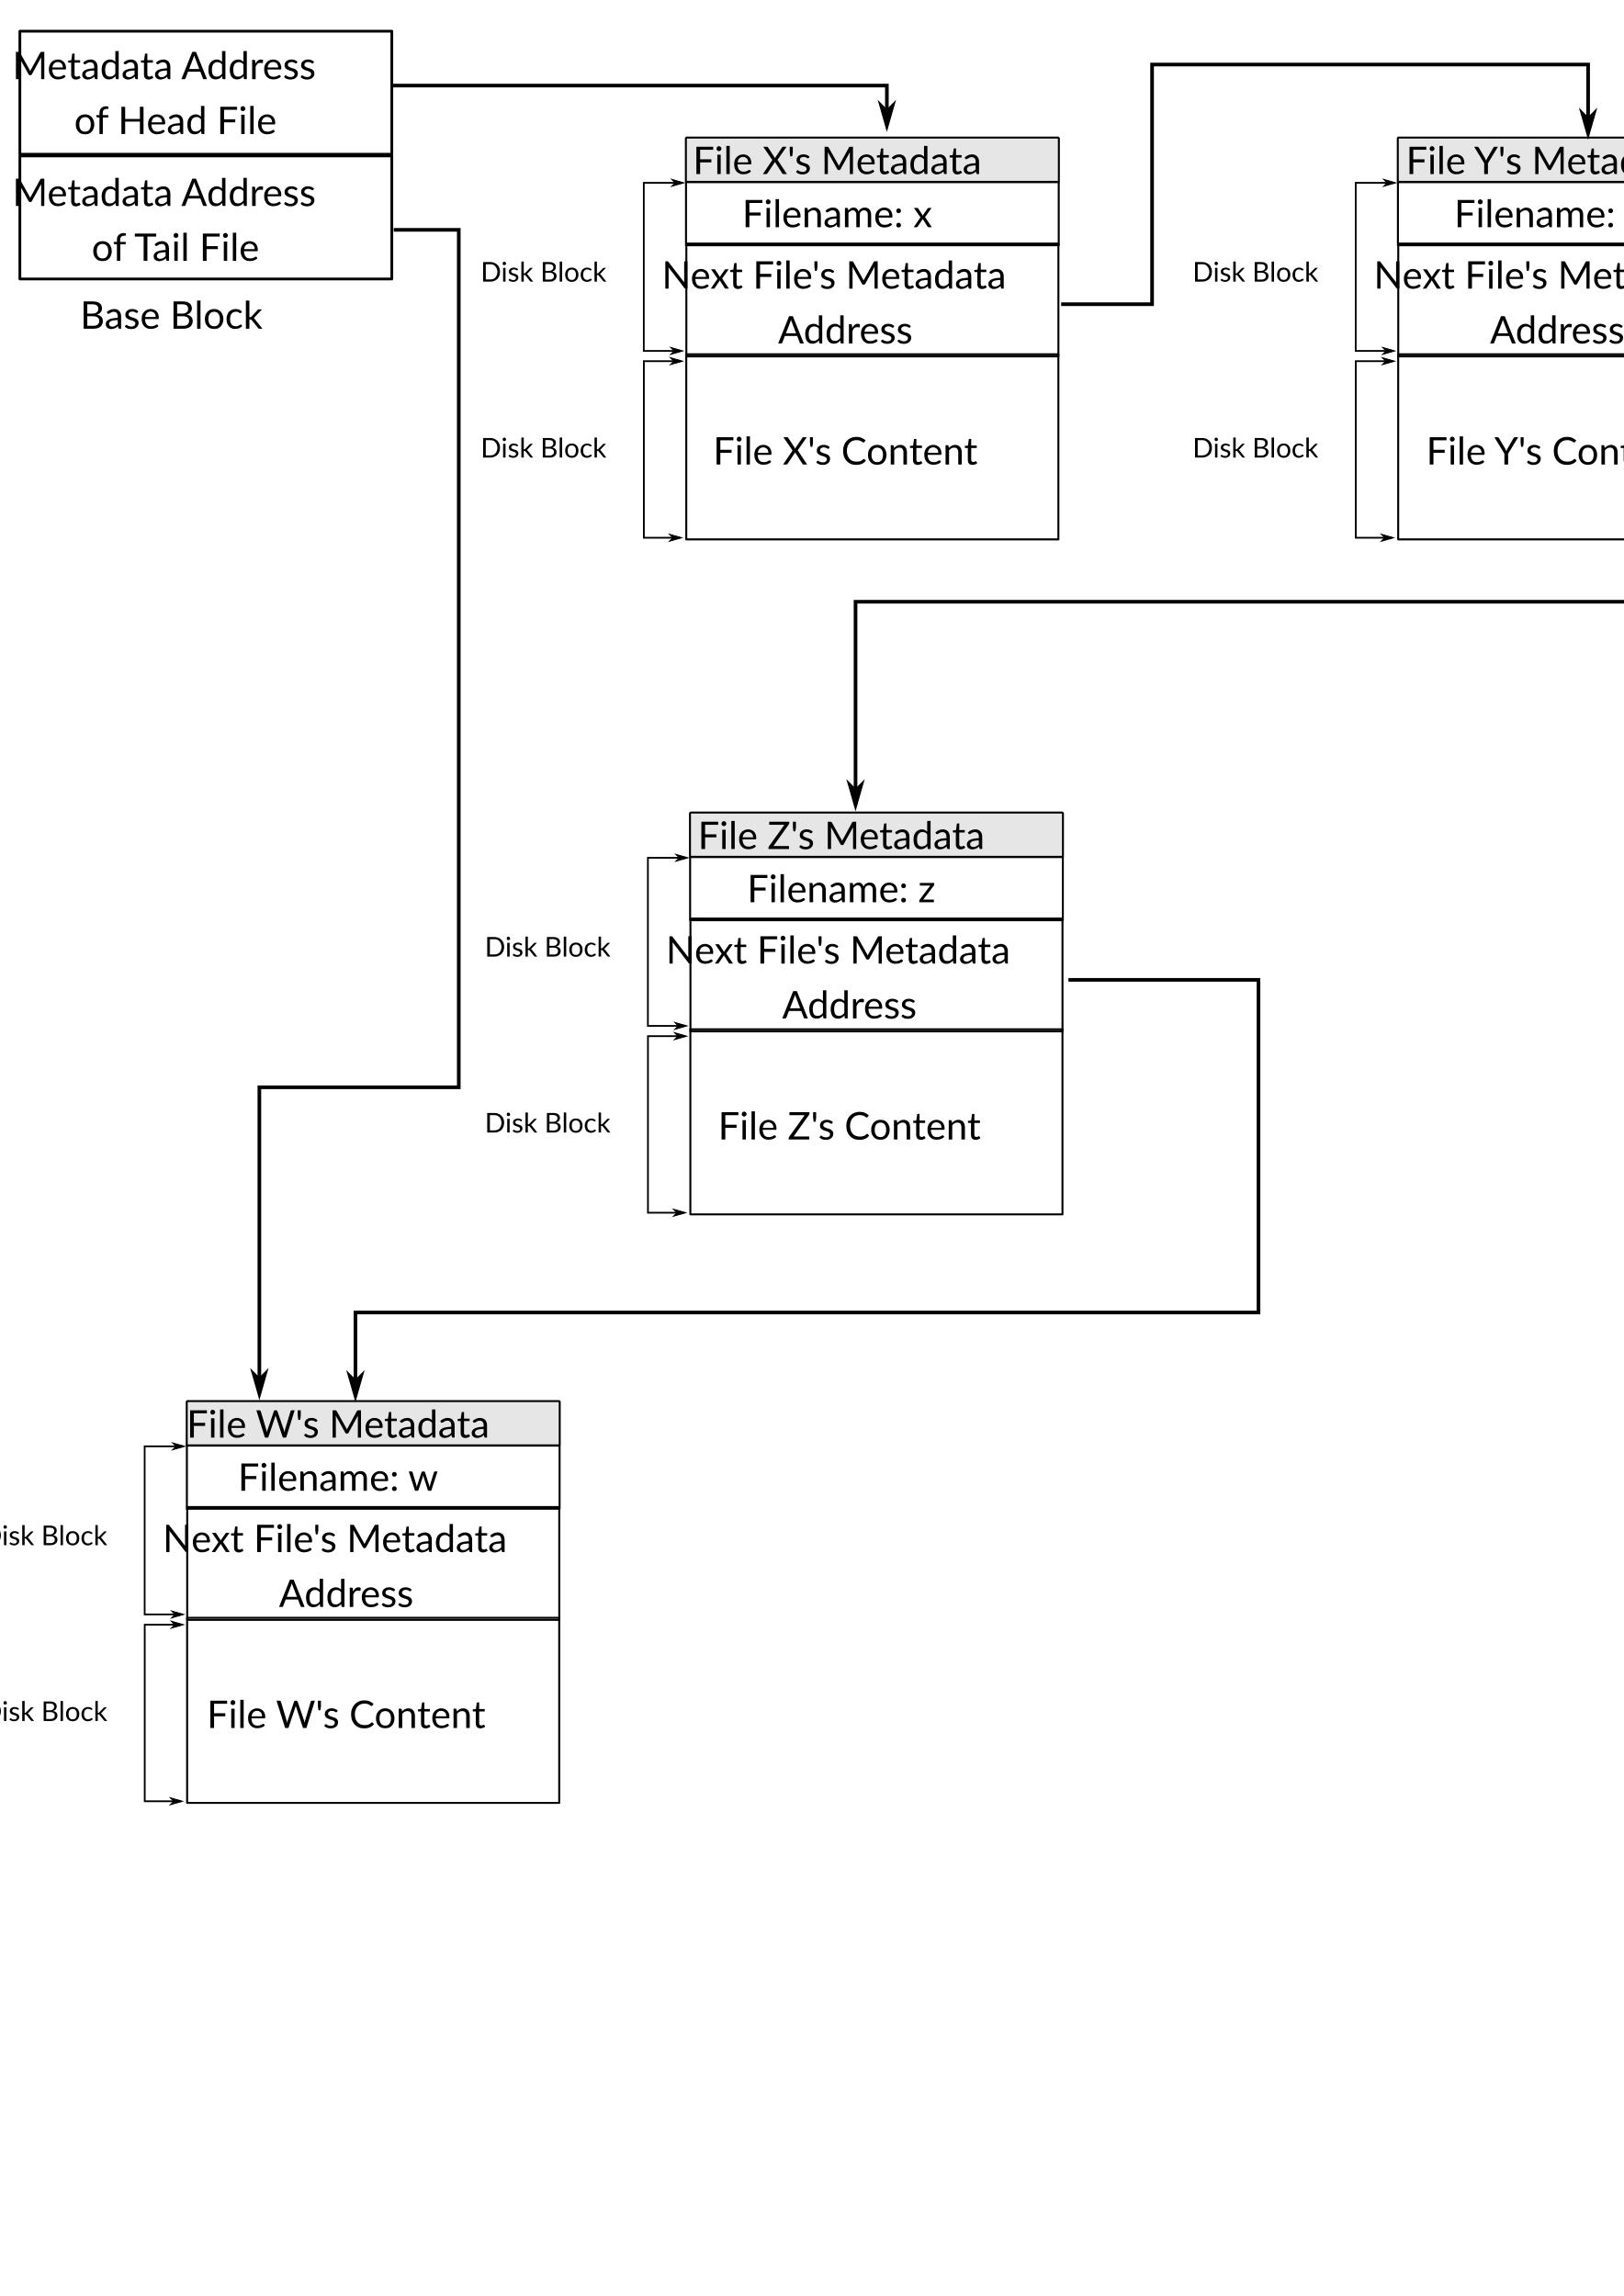
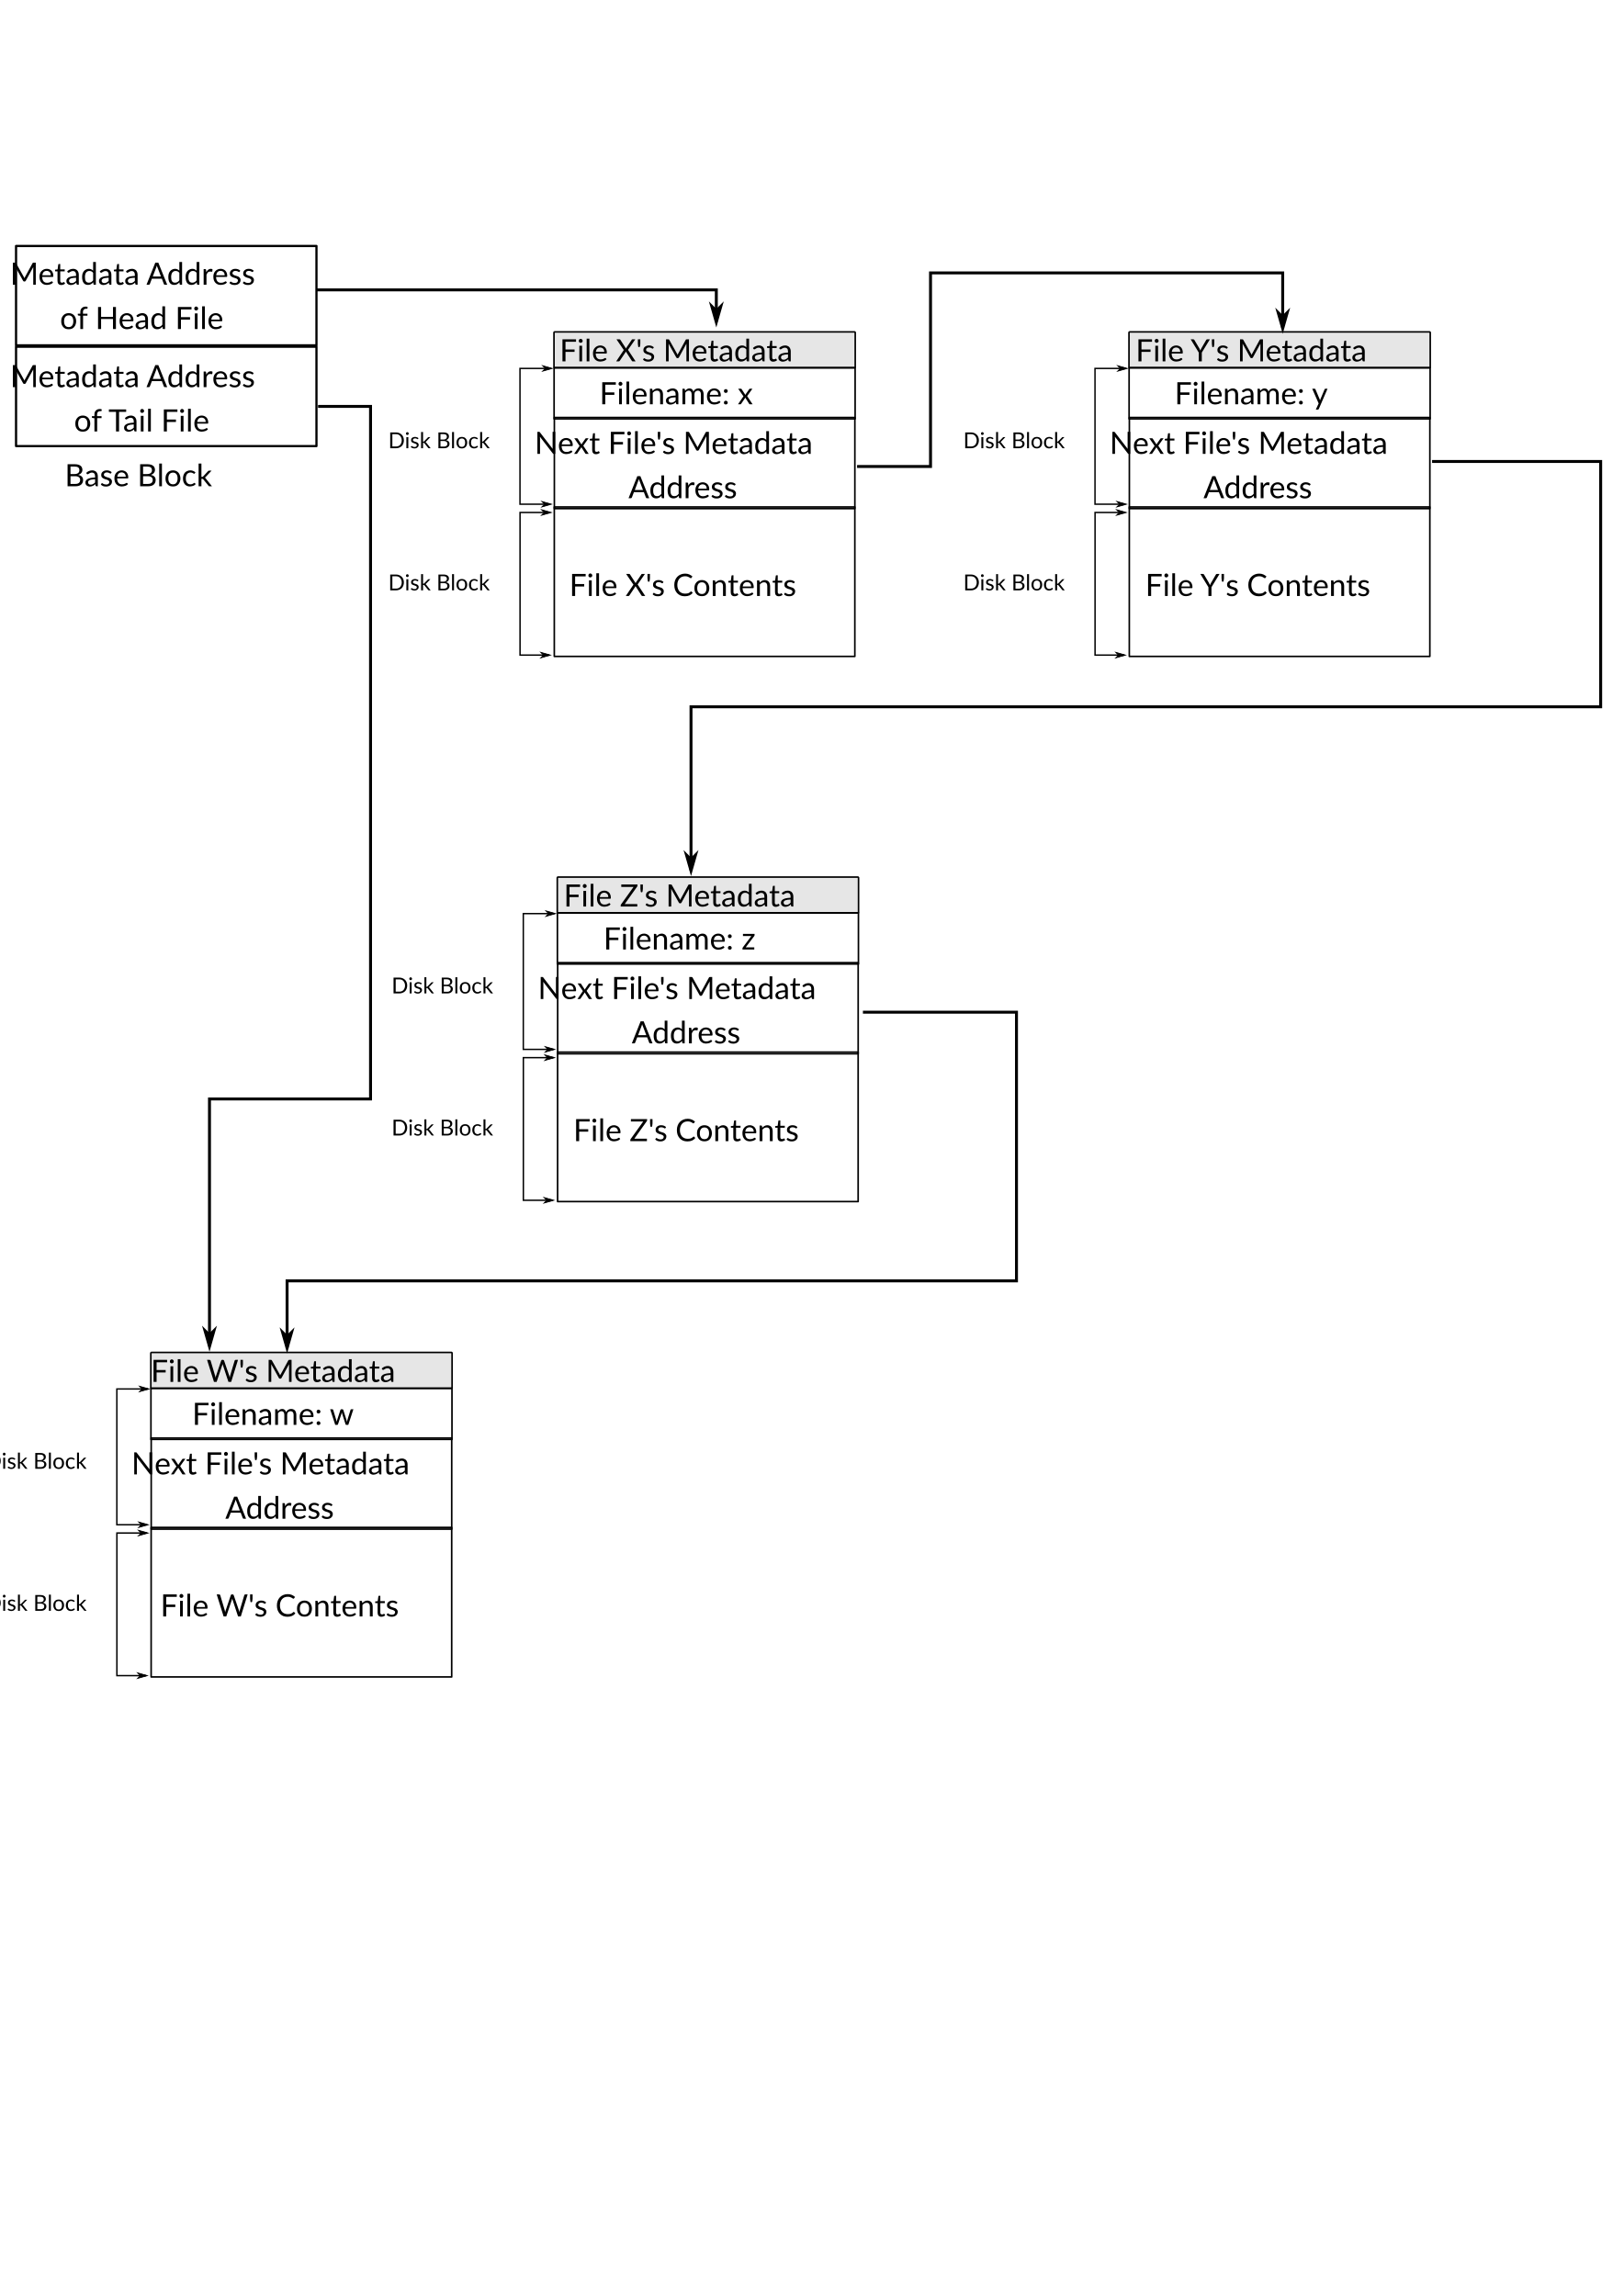
- <svg xmlns="http://www.w3.org/2000/svg" width="210mm" height="297mm" viewBox="0 0 210 297" version="1.1" id="svg5293">
+ <svg xmlns="http://www.w3.org/2000/svg" width="210mm" height="297mm" viewBox="0 0 260 297" version="1.1" id="svg5293">
  <defs id="defs5287">
    <marker style="overflow:visible" id="marker17242" refX="0" refY="0" orient="auto">
      <path transform="matrix(-0.4,0,0,-0.4,-4,0)" style="fill:#000000;fill-opacity:1;fill-rule:evenodd;stroke:#000000;stroke-width:1pt;stroke-opacity:1" d="M 0,0 5,-5 -12.5,0 5,5 Z" id="path17240" />
    </marker>
    <marker orient="auto" refY="0" refX="0" id="marker15478" style="overflow:visible">
      <path id="path15476" d="M 0,0 5,-5 -12.5,0 5,5 Z" style="fill:#000000;fill-opacity:1;fill-rule:evenodd;stroke:#000000;stroke-width:1pt;stroke-opacity:1" transform="matrix(-0.4,0,0,-0.4,-4,0)" />
    </marker>
    <marker orient="auto" refY="0" refX="0" id="marker14630" style="overflow:visible">
      <path id="path14628" d="M 0,0 5,-5 -12.5,0 5,5 Z" style="fill:#000000;fill-opacity:1;fill-rule:evenodd;stroke:#000000;stroke-width:1pt;stroke-opacity:1" transform="matrix(-0.4,0,0,-0.4,-4,0)" />
    </marker>
    <marker style="overflow:visible" id="marker14540" refX="0" refY="0" orient="auto">
      <path transform="matrix(-0.4,0,0,-0.4,-4,0)" style="fill:#000000;fill-opacity:1;fill-rule:evenodd;stroke:#000000;stroke-width:1pt;stroke-opacity:1" d="M 0,0 5,-5 -12.5,0 5,5 Z" id="path14538" />
    </marker>
    <marker orient="auto" refY="0" refX="0" id="marker14296" style="overflow:visible">
      <path id="path14294" d="M 0,0 5,-5 -12.5,0 5,5 Z" style="fill:#000000;fill-opacity:1;fill-rule:evenodd;stroke:#000000;stroke-width:1pt;stroke-opacity:1" transform="matrix(-0.4,0,0,-0.4,-4,0)" />
    </marker>
    <marker style="overflow:visible" id="marker13018" refX="0" refY="0" orient="auto">
      <path transform="matrix(-0.4,0,0,-0.4,-4,0)" style="fill:#000000;fill-opacity:1;fill-rule:evenodd;stroke:#000000;stroke-width:1pt;stroke-opacity:1" d="M 0,0 5,-5 -12.5,0 5,5 Z" id="path13016" />
    </marker>
    <marker orient="auto" refY="0" refX="0" id="marker12990" style="overflow:visible">
      <path id="path12988" d="M 0,0 5,-5 -12.5,0 5,5 Z" style="fill:#000000;fill-opacity:1;fill-rule:evenodd;stroke:#000000;stroke-width:1pt;stroke-opacity:1" transform="matrix(0.4,0,0,0.4,4,0)" />
    </marker>
    <marker style="overflow:visible" id="marker22852" refX="0" refY="0" orient="auto">
      <path transform="matrix(0.4,0,0,0.4,4,0)" style="fill:#000000;fill-opacity:1;fill-rule:evenodd;stroke:#000000;stroke-width:1pt;stroke-opacity:1" d="M 0,0 5,-5 -12.5,0 5,5 Z" id="path22850" />
    </marker>
    <marker orient="auto" refY="0" refX="0" id="marker22980" style="overflow:visible">
      <path id="path22978" d="M 0,0 5,-5 -12.5,0 5,5 Z" style="fill:#000000;fill-opacity:1;fill-rule:evenodd;stroke:#000000;stroke-width:1pt;stroke-opacity:1" transform="matrix(-0.4,0,0,-0.4,-4,0)" />
    </marker>
  </defs>
  <g id="layer1">
    <rect y="4.036" x="2.57" height="15.917" width="48.105" id="rect10243" style="opacity:1;fill:none;fill-opacity:1;stroke:#000000;stroke-width:0.356;stroke-linecap:round;stroke-linejoin:round;stroke-miterlimit:4;stroke-dasharray:none;stroke-dashoffset:0;stroke-opacity:1;paint-order:stroke fill markers" />
    <text id="text10247" y="10.242" x="26.363" style="font-style:normal;font-weight:normal;font-size:5.644px;line-height:125%;font-family:Sans;letter-spacing:0px;word-spacing:0px;fill:#000000;fill-opacity:1;stroke:none;stroke-width:0.265px;stroke-linecap:butt;stroke-linejoin:miter;stroke-opacity:1" xml:space="preserve">
      <tspan style="font-style:normal;font-variant:normal;font-weight:normal;font-stretch:normal;font-size:4.939px;font-family:Lato;-inkscape-font-specification:Lato;text-align:center;text-anchor:middle;stroke-width:0.265px" y="10.242" x="26.363" id="tspan10245">Metadata Address</tspan>
      <tspan style="font-style:normal;font-variant:normal;font-weight:normal;font-stretch:normal;font-size:4.939px;font-family:Lato;-inkscape-font-specification:Lato;text-align:center;text-anchor:middle;stroke-width:0.265px" y="17.338" x="26.363" id="tspan9800">of Head File</tspan>
    </text>
    <rect style="opacity:1;fill:none;fill-opacity:1;stroke:#000000;stroke-width:0.356;stroke-linecap:round;stroke-linejoin:round;stroke-miterlimit:4;stroke-dasharray:none;stroke-dashoffset:0;stroke-opacity:1;paint-order:stroke fill markers" id="rect10249" width="48.105" height="15.917" x="2.57" y="20.169" />
    <text xml:space="preserve" style="font-style:normal;font-weight:normal;font-size:5.644px;line-height:125%;font-family:Sans;letter-spacing:0px;word-spacing:0px;fill:#000000;fill-opacity:1;stroke:none;stroke-width:0.265px;stroke-linecap:butt;stroke-linejoin:miter;stroke-opacity:1" x="26.363" y="26.646" id="text9806">
      <tspan id="tspan9802" x="26.363" y="26.646" style="font-style:normal;font-variant:normal;font-weight:normal;font-stretch:normal;font-size:4.939px;font-family:Lato;-inkscape-font-specification:Lato;text-align:center;text-anchor:middle;stroke-width:0.265px">Metadata Address</tspan>
      <tspan id="tspan9804" x="26.363" y="33.742" style="font-style:normal;font-variant:normal;font-weight:normal;font-stretch:normal;font-size:4.939px;font-family:Lato;-inkscape-font-specification:Lato;text-align:center;text-anchor:middle;stroke-width:0.265px">of Tail File</tspan>
    </text>
    <text id="text9831" y="42.521" x="25.834" style="font-style:normal;font-weight:normal;font-size:5.644px;line-height:125%;font-family:Sans;letter-spacing:0px;word-spacing:0px;fill:#000000;fill-opacity:1;stroke:none;stroke-width:0.265px;stroke-linecap:butt;stroke-linejoin:miter;stroke-opacity:1" xml:space="preserve">
      <tspan style="font-style:normal;font-variant:normal;font-weight:normal;font-stretch:normal;font-size:4.939px;font-family:Lato;-inkscape-font-specification:Lato;text-align:center;text-anchor:middle;stroke-width:0.265px" y="42.521" x="25.834" id="tspan9829">Base Block</tspan>
    </text>
    <rect style="opacity:1;fill:#e6e6e6;fill-opacity:1;stroke:#000000;stroke-width:0.509;stroke-linecap:round;stroke-linejoin:round;stroke-miterlimit:4;stroke-dasharray:none;stroke-dashoffset:0;stroke-opacity:1;paint-order:stroke fill markers" id="rect9835" width="47.985" height="5.504" x="88.835" y="17.923" />
    <rect y="23.525" x="88.725" height="8.198" width="48.205" id="rect9837" style="opacity:1;fill:none;fill-opacity:1;stroke:#000000;stroke-width:0.256;stroke-linecap:round;stroke-linejoin:round;stroke-miterlimit:4;stroke-dasharray:none;stroke-dashoffset:0;stroke-opacity:1;paint-order:stroke fill markers" />
    <text xml:space="preserve" style="font-style:normal;font-weight:normal;font-size:5.644px;line-height:125%;font-family:Sans;letter-spacing:0px;word-spacing:0px;fill:#000000;fill-opacity:1;stroke:none;stroke-width:0.265px;stroke-linecap:butt;stroke-linejoin:miter;stroke-opacity:1" x="111.944" y="22.517" id="text9841">
      <tspan id="tspan9839" x="111.944" y="22.517" style="font-style:normal;font-variant:normal;font-weight:normal;font-stretch:normal;font-size:4.939px;font-family:Lato;-inkscape-font-specification:Lato;text-align:center;text-anchor:middle;stroke-width:0.265px">File X's Metadata</tspan>
    </text>
    <text id="text9845" y="29.396" x="111.944" style="font-style:normal;font-weight:normal;font-size:5.644px;line-height:125%;font-family:Sans;letter-spacing:0px;word-spacing:0px;fill:#000000;fill-opacity:1;stroke:none;stroke-width:0.265px;stroke-linecap:butt;stroke-linejoin:miter;stroke-opacity:1" xml:space="preserve">
      <tspan style="font-style:normal;font-variant:normal;font-weight:normal;font-stretch:normal;font-size:4.939px;font-family:Lato;-inkscape-font-specification:Lato;text-align:center;text-anchor:middle;stroke-width:0.265px" y="29.396" x="111.944" id="tspan9843">Filename: x</tspan>
    </text>
    <rect style="opacity:1;fill:none;fill-opacity:1;stroke:#000000;stroke-width:0.256;stroke-linecap:round;stroke-linejoin:round;stroke-miterlimit:4;stroke-dasharray:none;stroke-dashoffset:0;stroke-opacity:1;paint-order:stroke fill markers" id="rect9847" width="48.12" height="14.593" x="88.768" y="31.505" />
    <text xml:space="preserve" style="font-style:normal;font-weight:normal;font-size:5.644px;line-height:125%;font-family:Sans;letter-spacing:0px;word-spacing:0px;fill:#000000;fill-opacity:1;stroke:none;stroke-width:0.265px;stroke-linecap:butt;stroke-linejoin:miter;stroke-opacity:1" x="113.003" y="37.334" id="text9851">
      <tspan id="tspan9849" x="113.634" y="37.334" style="font-style:normal;font-variant:normal;font-weight:normal;font-stretch:normal;font-size:4.939px;font-family:Lato;-inkscape-font-specification:Lato;text-align:center;text-anchor:middle;stroke-width:0.265px">Next File's Metadata </tspan>
      <tspan x="113.003" y="44.429" style="font-style:normal;font-variant:normal;font-weight:normal;font-stretch:normal;font-size:4.939px;font-family:Lato;-inkscape-font-specification:Lato;text-align:center;text-anchor:middle;stroke-width:0.265px" id="tspan9853">Address</tspan>
    </text>
    <rect style="opacity:1;fill:none;fill-opacity:1;stroke:#000000;stroke-width:0.256;stroke-linecap:round;stroke-linejoin:round;stroke-miterlimit:4;stroke-dasharray:none;stroke-dashoffset:0;stroke-opacity:1;paint-order:stroke fill markers" id="rect9855" width="48.126" height="23.941" x="88.758" y="45.83" />
    <text xml:space="preserve" style="font-style:normal;font-weight:normal;font-size:5.644px;line-height:125%;font-family:Sans;letter-spacing:0px;word-spacing:0px;fill:#000000;fill-opacity:1;stroke:none;stroke-width:0.265px;stroke-linecap:butt;stroke-linejoin:miter;stroke-opacity:1" x="113.003" y="60.088" id="text9859">
-       <tspan id="tspan9857" x="113.003" y="60.088" style="font-style:normal;font-variant:normal;font-weight:normal;font-stretch:normal;font-size:4.939px;font-family:Lato;-inkscape-font-specification:Lato;text-align:center;text-anchor:middle;stroke-width:0.265px">File X's Content</tspan>
+       <tspan id="tspan9857" x="113.003" y="60.088" style="font-style:normal;font-variant:normal;font-weight:normal;font-stretch:normal;font-size:4.939px;font-family:Lato;-inkscape-font-specification:Lato;text-align:center;text-anchor:middle;stroke-width:0.265px">File X's Contents</tspan>
    </text>
    <path id="path22844" d="m 88.219,23.649 h -4.954 v 21.744 h 4.824" style="fill:none;fill-rule:evenodd;stroke:#000000;stroke-width:0.224;stroke-linecap:butt;stroke-linejoin:miter;stroke-miterlimit:4;stroke-dasharray:none;stroke-opacity:1;marker-start:url(#marker22852);marker-end:url(#marker22980)" />
    <text xml:space="preserve" style="font-style:normal;font-weight:normal;font-size:5.644px;line-height:125%;font-family:Sans;letter-spacing:0px;word-spacing:0px;fill:#000000;fill-opacity:1;stroke:none;stroke-width:0.265px;stroke-linecap:butt;stroke-linejoin:miter;stroke-opacity:1" x="73.964" y="36.432" id="text22848">
      <tspan x="73.964" y="36.432" style="font-style:normal;font-variant:normal;font-weight:normal;font-stretch:normal;font-size:3.528px;font-family:Lato;-inkscape-font-specification:Lato;text-align:center;text-anchor:middle;stroke-width:0.265px" id="tspan22846">Disk Block</tspan>
    </text>
    <path style="fill:none;fill-rule:evenodd;stroke:#000000;stroke-width:0.226;stroke-linecap:butt;stroke-linejoin:miter;stroke-miterlimit:4;stroke-dasharray:none;stroke-opacity:1;marker-start:url(#marker12990);marker-end:url(#marker13018)" d="m 88.058,46.719 h -4.784 v 22.841 h 4.658" id="path12982" />
    <text id="text12986" y="59.186" x="73.964" style="font-style:normal;font-weight:normal;font-size:5.644px;line-height:125%;font-family:Sans;letter-spacing:0px;word-spacing:0px;fill:#000000;fill-opacity:1;stroke:none;stroke-width:0.265px;stroke-linecap:butt;stroke-linejoin:miter;stroke-opacity:1" xml:space="preserve">
      <tspan id="tspan12984" style="font-style:normal;font-variant:normal;font-weight:normal;font-stretch:normal;font-size:3.528px;font-family:Lato;-inkscape-font-specification:Lato;text-align:center;text-anchor:middle;stroke-width:0.265px" y="59.186" x="73.964">Disk Block</tspan>
    </text>
    <path style="fill:none;fill-rule:evenodd;stroke:#000000;stroke-width:0.47;stroke-linecap:butt;stroke-linejoin:miter;stroke-miterlimit:4;stroke-dasharray:none;stroke-opacity:1;marker-end:url(#marker14296)" d="m 50.679,11.069 h 64.024 v 5.089" id="path14286" />
    <rect y="17.923" x="180.909" height="5.504" width="47.985" id="rect14454" style="opacity:1;fill:#e6e6e6;fill-opacity:1;stroke:#000000;stroke-width:0.509;stroke-linecap:round;stroke-linejoin:round;stroke-miterlimit:4;stroke-dasharray:none;stroke-dashoffset:0;stroke-opacity:1;paint-order:stroke fill markers" />
    <rect style="opacity:1;fill:none;fill-opacity:1;stroke:#000000;stroke-width:0.256;stroke-linecap:round;stroke-linejoin:round;stroke-miterlimit:4;stroke-dasharray:none;stroke-dashoffset:0;stroke-opacity:1;paint-order:stroke fill markers" id="rect14456" width="48.205" height="8.198" x="180.8" y="23.525" />
    <text id="text14460" y="22.517" x="204.018" style="font-style:normal;font-weight:normal;font-size:5.644px;line-height:125%;font-family:Sans;letter-spacing:0px;word-spacing:0px;fill:#000000;fill-opacity:1;stroke:none;stroke-width:0.265px;stroke-linecap:butt;stroke-linejoin:miter;stroke-opacity:1" xml:space="preserve">
      <tspan style="font-style:normal;font-variant:normal;font-weight:normal;font-stretch:normal;font-size:4.939px;font-family:Lato;-inkscape-font-specification:Lato;text-align:center;text-anchor:middle;stroke-width:0.265px" y="22.517" x="204.018" id="tspan14458">File Y's Metadata</tspan>
    </text>
    <text xml:space="preserve" style="font-style:normal;font-weight:normal;font-size:5.644px;line-height:125%;font-family:Sans;letter-spacing:0px;word-spacing:0px;fill:#000000;fill-opacity:1;stroke:none;stroke-width:0.265px;stroke-linecap:butt;stroke-linejoin:miter;stroke-opacity:1" x="204.018" y="29.396" id="text14464">
      <tspan id="tspan14462" x="204.018" y="29.396" style="font-style:normal;font-variant:normal;font-weight:normal;font-stretch:normal;font-size:4.939px;font-family:Lato;-inkscape-font-specification:Lato;text-align:center;text-anchor:middle;stroke-width:0.265px">Filename: y</tspan>
    </text>
    <rect y="31.505" x="180.842" height="14.593" width="48.12" id="rect14466" style="opacity:1;fill:none;fill-opacity:1;stroke:#000000;stroke-width:0.256;stroke-linecap:round;stroke-linejoin:round;stroke-miterlimit:4;stroke-dasharray:none;stroke-dashoffset:0;stroke-opacity:1;paint-order:stroke fill markers" />
    <text id="text14472" y="37.334" x="205.077" style="font-style:normal;font-weight:normal;font-size:5.644px;line-height:125%;font-family:Sans;letter-spacing:0px;word-spacing:0px;fill:#000000;fill-opacity:1;stroke:none;stroke-width:0.265px;stroke-linecap:butt;stroke-linejoin:miter;stroke-opacity:1" xml:space="preserve">
      <tspan style="font-style:normal;font-variant:normal;font-weight:normal;font-stretch:normal;font-size:4.939px;font-family:Lato;-inkscape-font-specification:Lato;text-align:center;text-anchor:middle;stroke-width:0.265px" y="37.334" x="205.708" id="tspan14468">Next File's Metadata </tspan>
      <tspan id="tspan14470" style="font-style:normal;font-variant:normal;font-weight:normal;font-stretch:normal;font-size:4.939px;font-family:Lato;-inkscape-font-specification:Lato;text-align:center;text-anchor:middle;stroke-width:0.265px" y="44.429" x="205.077">Address</tspan>
    </text>
    <rect y="45.83" x="180.833" height="23.941" width="48.126" id="rect14474" style="opacity:1;fill:none;fill-opacity:1;stroke:#000000;stroke-width:0.256;stroke-linecap:round;stroke-linejoin:round;stroke-miterlimit:4;stroke-dasharray:none;stroke-dashoffset:0;stroke-opacity:1;paint-order:stroke fill markers" />
    <text id="text14478" y="60.088" x="205.077" style="font-style:normal;font-weight:normal;font-size:5.644px;line-height:125%;font-family:Sans;letter-spacing:0px;word-spacing:0px;fill:#000000;fill-opacity:1;stroke:none;stroke-width:0.265px;stroke-linecap:butt;stroke-linejoin:miter;stroke-opacity:1" xml:space="preserve">
-       <tspan style="font-style:normal;font-variant:normal;font-weight:normal;font-stretch:normal;font-size:4.939px;font-family:Lato;-inkscape-font-specification:Lato;text-align:center;text-anchor:middle;stroke-width:0.265px" y="60.088" x="205.077" id="tspan14476">File Y's Content</tspan>
+       <tspan style="font-style:normal;font-variant:normal;font-weight:normal;font-stretch:normal;font-size:4.939px;font-family:Lato;-inkscape-font-specification:Lato;text-align:center;text-anchor:middle;stroke-width:0.265px" y="60.088" x="205.077" id="tspan14476">File Y's Contents</tspan>
    </text>
    <path style="fill:none;fill-rule:evenodd;stroke:#000000;stroke-width:0.224;stroke-linecap:butt;stroke-linejoin:miter;stroke-miterlimit:4;stroke-dasharray:none;stroke-opacity:1;marker-start:url(#marker22852);marker-end:url(#marker22980)" d="m 180.295,23.649 h -4.954 v 21.744 h 4.824" id="path14480" />
    <text id="text14484" y="36.432" x="166.038" style="font-style:normal;font-weight:normal;font-size:5.644px;line-height:125%;font-family:Sans;letter-spacing:0px;word-spacing:0px;fill:#000000;fill-opacity:1;stroke:none;stroke-width:0.265px;stroke-linecap:butt;stroke-linejoin:miter;stroke-opacity:1" xml:space="preserve">
      <tspan id="tspan14482" style="font-style:normal;font-variant:normal;font-weight:normal;font-stretch:normal;font-size:3.528px;font-family:Lato;-inkscape-font-specification:Lato;text-align:center;text-anchor:middle;stroke-width:0.265px" y="36.432" x="166.038">Disk Block</tspan>
    </text>
    <path id="path14486" d="m 180.133,46.719 h -4.784 v 22.841 h 4.658" style="fill:none;fill-rule:evenodd;stroke:#000000;stroke-width:0.226;stroke-linecap:butt;stroke-linejoin:miter;stroke-miterlimit:4;stroke-dasharray:none;stroke-opacity:1;marker-start:url(#marker12990);marker-end:url(#marker13018)" />
    <text xml:space="preserve" style="font-style:normal;font-weight:normal;font-size:5.644px;line-height:125%;font-family:Sans;letter-spacing:0px;word-spacing:0px;fill:#000000;fill-opacity:1;stroke:none;stroke-width:0.265px;stroke-linecap:butt;stroke-linejoin:miter;stroke-opacity:1" x="166.038" y="59.186" id="text14490">
      <tspan x="166.038" y="59.186" style="font-style:normal;font-variant:normal;font-weight:normal;font-stretch:normal;font-size:3.528px;font-family:Lato;-inkscape-font-specification:Lato;text-align:center;text-anchor:middle;stroke-width:0.265px" id="tspan14488">Disk Block</tspan>
    </text>
    <rect style="opacity:1;fill:#e6e6e6;fill-opacity:1;stroke:#000000;stroke-width:0.509;stroke-linecap:round;stroke-linejoin:round;stroke-miterlimit:4;stroke-dasharray:none;stroke-dashoffset:0;stroke-opacity:1;paint-order:stroke fill markers" id="rect14492" width="47.985" height="5.504" x="89.364" y="105.236" />
    <rect y="110.837" x="89.255" height="8.198" width="48.205" id="rect14494" style="opacity:1;fill:none;fill-opacity:1;stroke:#000000;stroke-width:0.256;stroke-linecap:round;stroke-linejoin:round;stroke-miterlimit:4;stroke-dasharray:none;stroke-dashoffset:0;stroke-opacity:1;paint-order:stroke fill markers" />
    <text xml:space="preserve" style="font-style:normal;font-weight:normal;font-size:5.644px;line-height:125%;font-family:Sans;letter-spacing:0px;word-spacing:0px;fill:#000000;fill-opacity:1;stroke:none;stroke-width:0.265px;stroke-linecap:butt;stroke-linejoin:miter;stroke-opacity:1" x="112.473" y="109.829" id="text14498">
      <tspan id="tspan14496" x="112.473" y="109.829" style="font-style:normal;font-variant:normal;font-weight:normal;font-stretch:normal;font-size:4.939px;font-family:Lato;-inkscape-font-specification:Lato;text-align:center;text-anchor:middle;stroke-width:0.265px">File Z's Metadata</tspan>
    </text>
    <text id="text14502" y="116.709" x="112.473" style="font-style:normal;font-weight:normal;font-size:5.644px;line-height:125%;font-family:Sans;letter-spacing:0px;word-spacing:0px;fill:#000000;fill-opacity:1;stroke:none;stroke-width:0.265px;stroke-linecap:butt;stroke-linejoin:miter;stroke-opacity:1" xml:space="preserve">
      <tspan style="font-style:normal;font-variant:normal;font-weight:normal;font-stretch:normal;font-size:4.939px;font-family:Lato;-inkscape-font-specification:Lato;text-align:center;text-anchor:middle;stroke-width:0.265px" y="116.709" x="112.473" id="tspan14500">Filename: z</tspan>
    </text>
    <rect style="opacity:1;fill:none;fill-opacity:1;stroke:#000000;stroke-width:0.256;stroke-linecap:round;stroke-linejoin:round;stroke-miterlimit:4;stroke-dasharray:none;stroke-dashoffset:0;stroke-opacity:1;paint-order:stroke fill markers" id="rect14504" width="48.12" height="14.593" x="89.297" y="118.817" />
    <text xml:space="preserve" style="font-style:normal;font-weight:normal;font-size:5.644px;line-height:125%;font-family:Sans;letter-spacing:0px;word-spacing:0px;fill:#000000;fill-opacity:1;stroke:none;stroke-width:0.265px;stroke-linecap:butt;stroke-linejoin:miter;stroke-opacity:1" x="113.532" y="124.646" id="text14510">
      <tspan id="tspan14506" x="114.164" y="124.646" style="font-style:normal;font-variant:normal;font-weight:normal;font-stretch:normal;font-size:4.939px;font-family:Lato;-inkscape-font-specification:Lato;text-align:center;text-anchor:middle;stroke-width:0.265px">Next File's Metadata </tspan>
      <tspan x="113.532" y="131.742" style="font-style:normal;font-variant:normal;font-weight:normal;font-stretch:normal;font-size:4.939px;font-family:Lato;-inkscape-font-specification:Lato;text-align:center;text-anchor:middle;stroke-width:0.265px" id="tspan14508">Address</tspan>
    </text>
    <rect style="opacity:1;fill:none;fill-opacity:1;stroke:#000000;stroke-width:0.256;stroke-linecap:round;stroke-linejoin:round;stroke-miterlimit:4;stroke-dasharray:none;stroke-dashoffset:0;stroke-opacity:1;paint-order:stroke fill markers" id="rect14512" width="48.126" height="23.941" x="89.287" y="133.142" />
    <text xml:space="preserve" style="font-style:normal;font-weight:normal;font-size:5.644px;line-height:125%;font-family:Sans;letter-spacing:0px;word-spacing:0px;fill:#000000;fill-opacity:1;stroke:none;stroke-width:0.265px;stroke-linecap:butt;stroke-linejoin:miter;stroke-opacity:1" x="113.532" y="147.4" id="text14516">
-       <tspan id="tspan14514" x="113.532" y="147.4" style="font-style:normal;font-variant:normal;font-weight:normal;font-stretch:normal;font-size:4.939px;font-family:Lato;-inkscape-font-specification:Lato;text-align:center;text-anchor:middle;stroke-width:0.265px">File Z's Content</tspan>
+       <tspan id="tspan14514" x="113.532" y="147.4" style="font-style:normal;font-variant:normal;font-weight:normal;font-stretch:normal;font-size:4.939px;font-family:Lato;-inkscape-font-specification:Lato;text-align:center;text-anchor:middle;stroke-width:0.265px">File Z's Contents</tspan>
    </text>
    <path id="path14518" d="m 88.749,110.961 h -4.954 v 21.744 h 4.824" style="fill:none;fill-rule:evenodd;stroke:#000000;stroke-width:0.224;stroke-linecap:butt;stroke-linejoin:miter;stroke-miterlimit:4;stroke-dasharray:none;stroke-opacity:1;marker-start:url(#marker22852);marker-end:url(#marker22980)" />
    <text xml:space="preserve" style="font-style:normal;font-weight:normal;font-size:5.644px;line-height:125%;font-family:Sans;letter-spacing:0px;word-spacing:0px;fill:#000000;fill-opacity:1;stroke:none;stroke-width:0.265px;stroke-linecap:butt;stroke-linejoin:miter;stroke-opacity:1" x="74.493" y="123.744" id="text14522">
      <tspan x="74.493" y="123.744" style="font-style:normal;font-variant:normal;font-weight:normal;font-stretch:normal;font-size:3.528px;font-family:Lato;-inkscape-font-specification:Lato;text-align:center;text-anchor:middle;stroke-width:0.265px" id="tspan14520">Disk Block</tspan>
    </text>
    <path style="fill:none;fill-rule:evenodd;stroke:#000000;stroke-width:0.226;stroke-linecap:butt;stroke-linejoin:miter;stroke-miterlimit:4;stroke-dasharray:none;stroke-opacity:1;marker-start:url(#marker12990);marker-end:url(#marker13018)" d="m 88.587,134.031 h -4.784 v 22.841 h 4.658" id="path14524" />
    <text id="text14528" y="146.498" x="74.493" style="font-style:normal;font-weight:normal;font-size:5.644px;line-height:125%;font-family:Sans;letter-spacing:0px;word-spacing:0px;fill:#000000;fill-opacity:1;stroke:none;stroke-width:0.265px;stroke-linecap:butt;stroke-linejoin:miter;stroke-opacity:1" xml:space="preserve">
      <tspan id="tspan14526" style="font-style:normal;font-variant:normal;font-weight:normal;font-stretch:normal;font-size:3.528px;font-family:Lato;-inkscape-font-specification:Lato;text-align:center;text-anchor:middle;stroke-width:0.265px" y="146.498" x="74.493">Disk Block</tspan>
    </text>
    <path style="fill:none;fill-rule:evenodd;stroke:#000000;stroke-width:0.47;stroke-linecap:butt;stroke-linejoin:miter;stroke-miterlimit:4;stroke-dasharray:none;stroke-opacity:1;marker-end:url(#marker14540)" d="m 137.243,39.352 h 11.76 V 8.349 h 56.394 v 8.82" id="path14530" />
    <rect y="181.365" x="24.279" height="5.504" width="47.985" id="rect15184" style="opacity:1;fill:#e6e6e6;fill-opacity:1;stroke:#000000;stroke-width:0.509;stroke-linecap:round;stroke-linejoin:round;stroke-miterlimit:4;stroke-dasharray:none;stroke-dashoffset:0;stroke-opacity:1;paint-order:stroke fill markers" />
    <rect style="opacity:1;fill:none;fill-opacity:1;stroke:#000000;stroke-width:0.256;stroke-linecap:round;stroke-linejoin:round;stroke-miterlimit:4;stroke-dasharray:none;stroke-dashoffset:0;stroke-opacity:1;paint-order:stroke fill markers" id="rect15186" width="48.205" height="8.198" x="24.169" y="186.967" />
    <text id="text15190" y="185.959" x="47.388" style="font-style:normal;font-weight:normal;font-size:5.644px;line-height:125%;font-family:Sans;letter-spacing:0px;word-spacing:0px;fill:#000000;fill-opacity:1;stroke:none;stroke-width:0.265px;stroke-linecap:butt;stroke-linejoin:miter;stroke-opacity:1" xml:space="preserve">
      <tspan style="font-style:normal;font-variant:normal;font-weight:normal;font-stretch:normal;font-size:4.939px;font-family:Lato;-inkscape-font-specification:Lato;text-align:center;text-anchor:middle;stroke-width:0.265px" y="185.959" x="47.388" id="tspan15188">File W's Metadata</tspan>
    </text>
    <text xml:space="preserve" style="font-style:normal;font-weight:normal;font-size:5.644px;line-height:125%;font-family:Sans;letter-spacing:0px;word-spacing:0px;fill:#000000;fill-opacity:1;stroke:none;stroke-width:0.265px;stroke-linecap:butt;stroke-linejoin:miter;stroke-opacity:1" x="47.388" y="192.838" id="text15194">
      <tspan id="tspan15192" x="47.388" y="192.838" style="font-style:normal;font-variant:normal;font-weight:normal;font-stretch:normal;font-size:4.939px;font-family:Lato;-inkscape-font-specification:Lato;text-align:center;text-anchor:middle;stroke-width:0.265px">Filename: w</tspan>
    </text>
    <rect y="194.946" x="24.212" height="14.593" width="48.12" id="rect15196" style="opacity:1;fill:none;fill-opacity:1;stroke:#000000;stroke-width:0.256;stroke-linecap:round;stroke-linejoin:round;stroke-miterlimit:4;stroke-dasharray:none;stroke-dashoffset:0;stroke-opacity:1;paint-order:stroke fill markers" />
    <text id="text15202" y="200.775" x="48.446" style="font-style:normal;font-weight:normal;font-size:5.644px;line-height:125%;font-family:Sans;letter-spacing:0px;word-spacing:0px;fill:#000000;fill-opacity:1;stroke:none;stroke-width:0.265px;stroke-linecap:butt;stroke-linejoin:miter;stroke-opacity:1" xml:space="preserve">
      <tspan style="font-style:normal;font-variant:normal;font-weight:normal;font-stretch:normal;font-size:4.939px;font-family:Lato;-inkscape-font-specification:Lato;text-align:center;text-anchor:middle;stroke-width:0.265px" y="200.775" x="49.078" id="tspan15198">Next File's Metadata </tspan>
      <tspan id="tspan15200" style="font-style:normal;font-variant:normal;font-weight:normal;font-stretch:normal;font-size:4.939px;font-family:Lato;-inkscape-font-specification:Lato;text-align:center;text-anchor:middle;stroke-width:0.265px" y="207.871" x="48.446">Address</tspan>
    </text>
    <rect y="209.271" x="24.202" height="23.941" width="48.126" id="rect15204" style="opacity:1;fill:none;fill-opacity:1;stroke:#000000;stroke-width:0.256;stroke-linecap:round;stroke-linejoin:round;stroke-miterlimit:4;stroke-dasharray:none;stroke-dashoffset:0;stroke-opacity:1;paint-order:stroke fill markers" />
    <text id="text15208" y="223.529" x="48.446" style="font-style:normal;font-weight:normal;font-size:5.644px;line-height:125%;font-family:Sans;letter-spacing:0px;word-spacing:0px;fill:#000000;fill-opacity:1;stroke:none;stroke-width:0.265px;stroke-linecap:butt;stroke-linejoin:miter;stroke-opacity:1" xml:space="preserve">
-       <tspan style="font-style:normal;font-variant:normal;font-weight:normal;font-stretch:normal;font-size:4.939px;font-family:Lato;-inkscape-font-specification:Lato;text-align:center;text-anchor:middle;stroke-width:0.265px" y="223.529" x="48.446" id="tspan15206">File W's Content</tspan>
+       <tspan style="font-style:normal;font-variant:normal;font-weight:normal;font-stretch:normal;font-size:4.939px;font-family:Lato;-inkscape-font-specification:Lato;text-align:center;text-anchor:middle;stroke-width:0.265px" y="223.529" x="48.446" id="tspan15206">File W's Contents</tspan>
    </text>
    <path style="fill:none;fill-rule:evenodd;stroke:#000000;stroke-width:0.224;stroke-linecap:butt;stroke-linejoin:miter;stroke-miterlimit:4;stroke-dasharray:none;stroke-opacity:1;marker-start:url(#marker22852);marker-end:url(#marker22980)" d="m 23.664,187.092 h -4.954 v 21.744 h 4.824" id="path15210" />
    <text id="text15214" y="199.873" x="9.408" style="font-style:normal;font-weight:normal;font-size:5.644px;line-height:125%;font-family:Sans;letter-spacing:0px;word-spacing:0px;fill:#000000;fill-opacity:1;stroke:none;stroke-width:0.265px;stroke-linecap:butt;stroke-linejoin:miter;stroke-opacity:1" xml:space="preserve">
      <tspan id="tspan15212" style="font-style:normal;font-variant:normal;font-weight:normal;font-stretch:normal;font-size:3.528px;font-family:Lato;-inkscape-font-specification:Lato;text-align:center;text-anchor:middle;stroke-width:0.265px" y="199.873" x="9.408">Disk Block</tspan>
    </text>
    <path id="path15216" d="m 23.502,210.162 h -4.784 v 22.841 h 4.658" style="fill:none;fill-rule:evenodd;stroke:#000000;stroke-width:0.226;stroke-linecap:butt;stroke-linejoin:miter;stroke-miterlimit:4;stroke-dasharray:none;stroke-opacity:1;marker-start:url(#marker12990);marker-end:url(#marker13018)" />
    <text xml:space="preserve" style="font-style:normal;font-weight:normal;font-size:5.644px;line-height:125%;font-family:Sans;letter-spacing:0px;word-spacing:0px;fill:#000000;fill-opacity:1;stroke:none;stroke-width:0.265px;stroke-linecap:butt;stroke-linejoin:miter;stroke-opacity:1" x="9.408" y="222.627" id="text15220">
      <tspan x="9.408" y="222.627" style="font-style:normal;font-variant:normal;font-weight:normal;font-stretch:normal;font-size:3.528px;font-family:Lato;-inkscape-font-specification:Lato;text-align:center;text-anchor:middle;stroke-width:0.265px" id="tspan15218">Disk Block</tspan>
    </text>
    <path style="fill:none;fill-rule:evenodd;stroke:#000000;stroke-width:0.47;stroke-linecap:butt;stroke-linejoin:miter;stroke-miterlimit:4;stroke-dasharray:none;stroke-opacity:1;marker-end:url(#marker14630)" d="m 229.317,38.55 h 26.994 V 77.839 H 110.65 V 104.031" id="path15354" />
    <path style="fill:none;fill-rule:evenodd;stroke:#000000;stroke-width:0.47;stroke-linecap:butt;stroke-linejoin:miter;stroke-miterlimit:4;stroke-dasharray:none;stroke-opacity:1;marker-end:url(#marker15478)" d="m 138.178,126.749 h 24.589 V 169.78 H 45.97 v 10.691" id="path17212" />
    <path style="fill:none;fill-rule:evenodd;stroke:#000000;stroke-width:0.47;stroke-linecap:butt;stroke-linejoin:miter;stroke-miterlimit:4;stroke-dasharray:none;stroke-opacity:1;marker-end:url(#marker17242)" d="m 50.931,29.73 h 8.403 V 140.647 H 33.545 v 39.556" id="path17232" />
  </g>
</svg>
